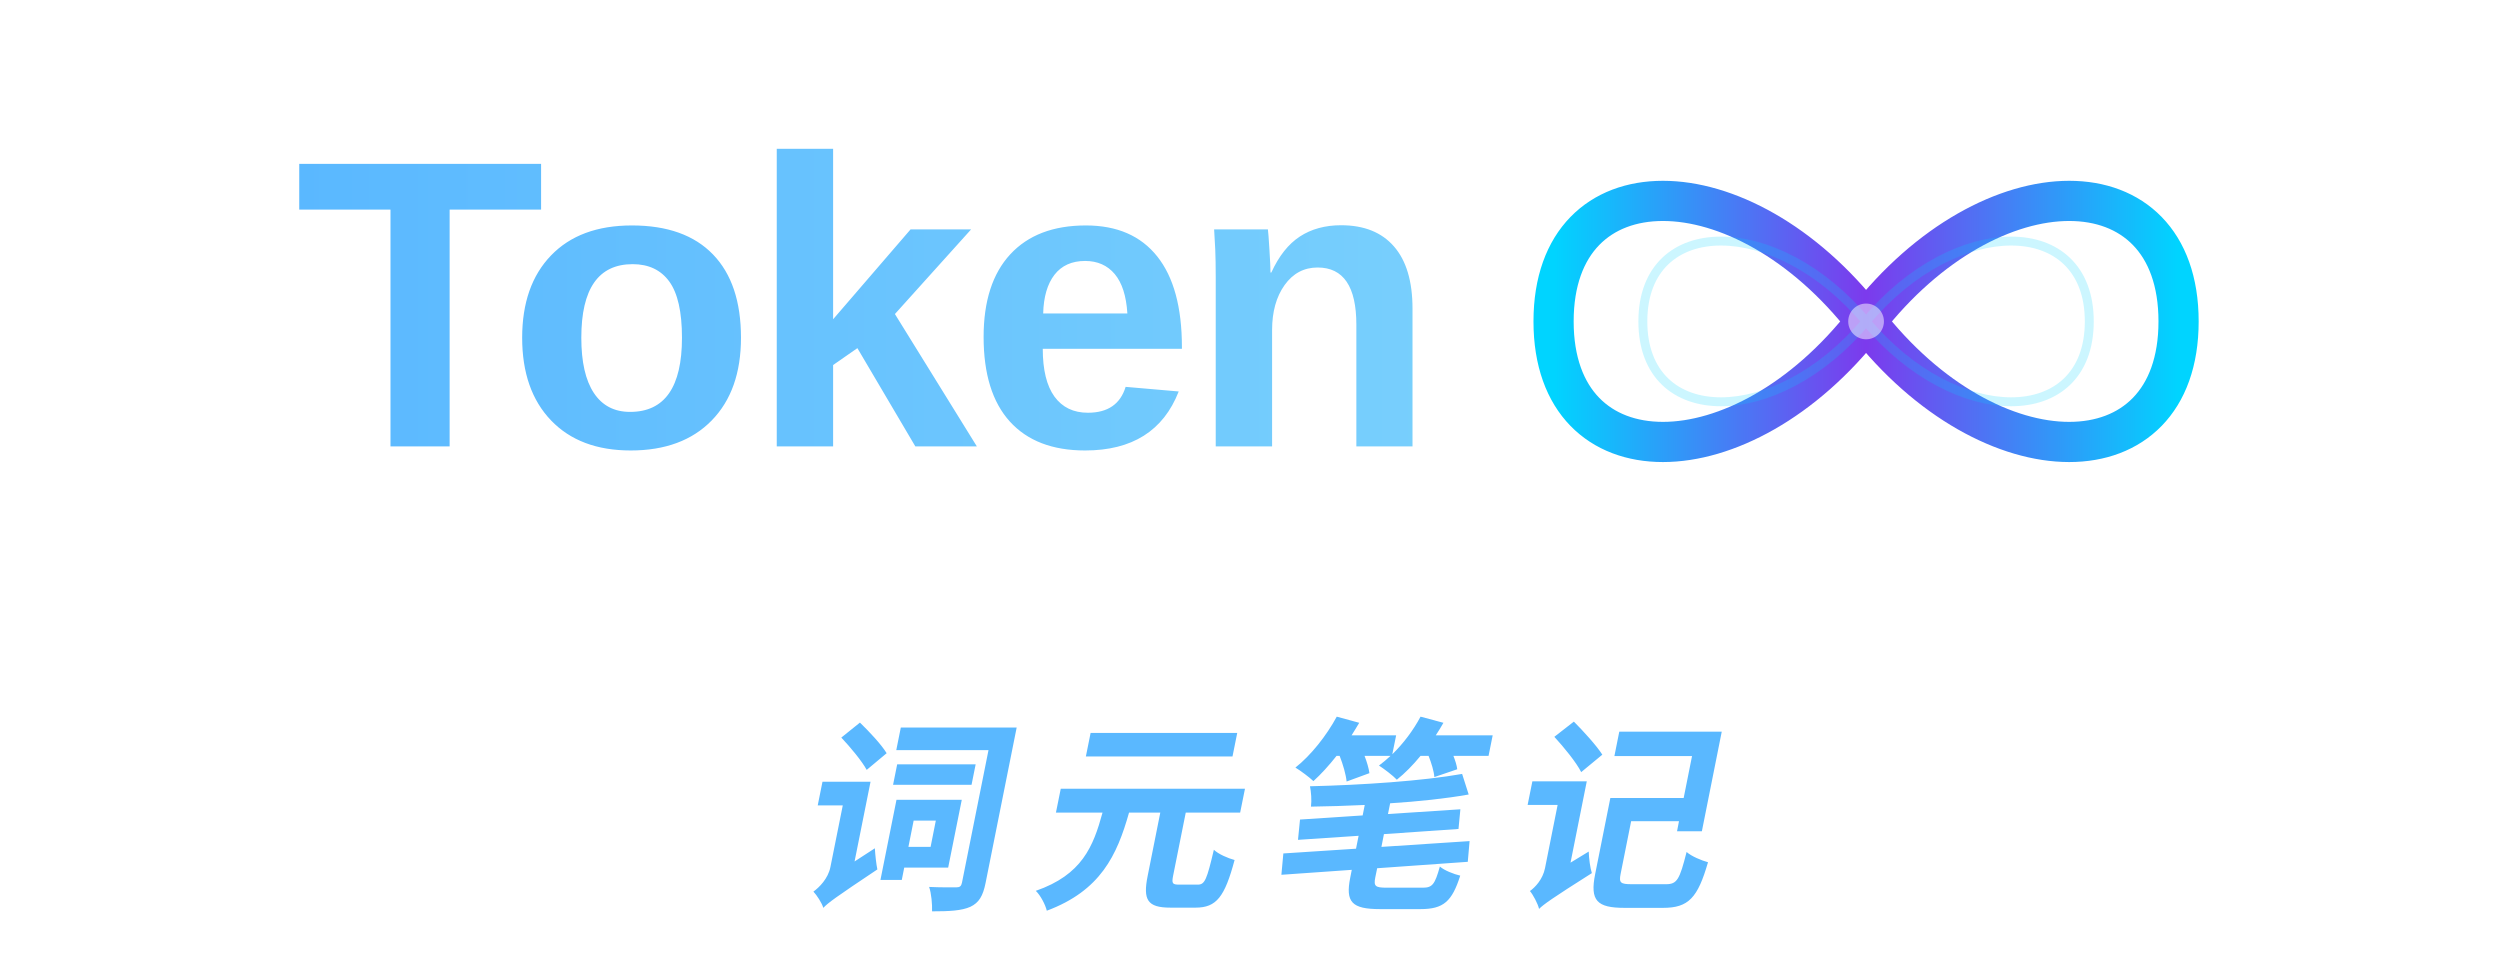
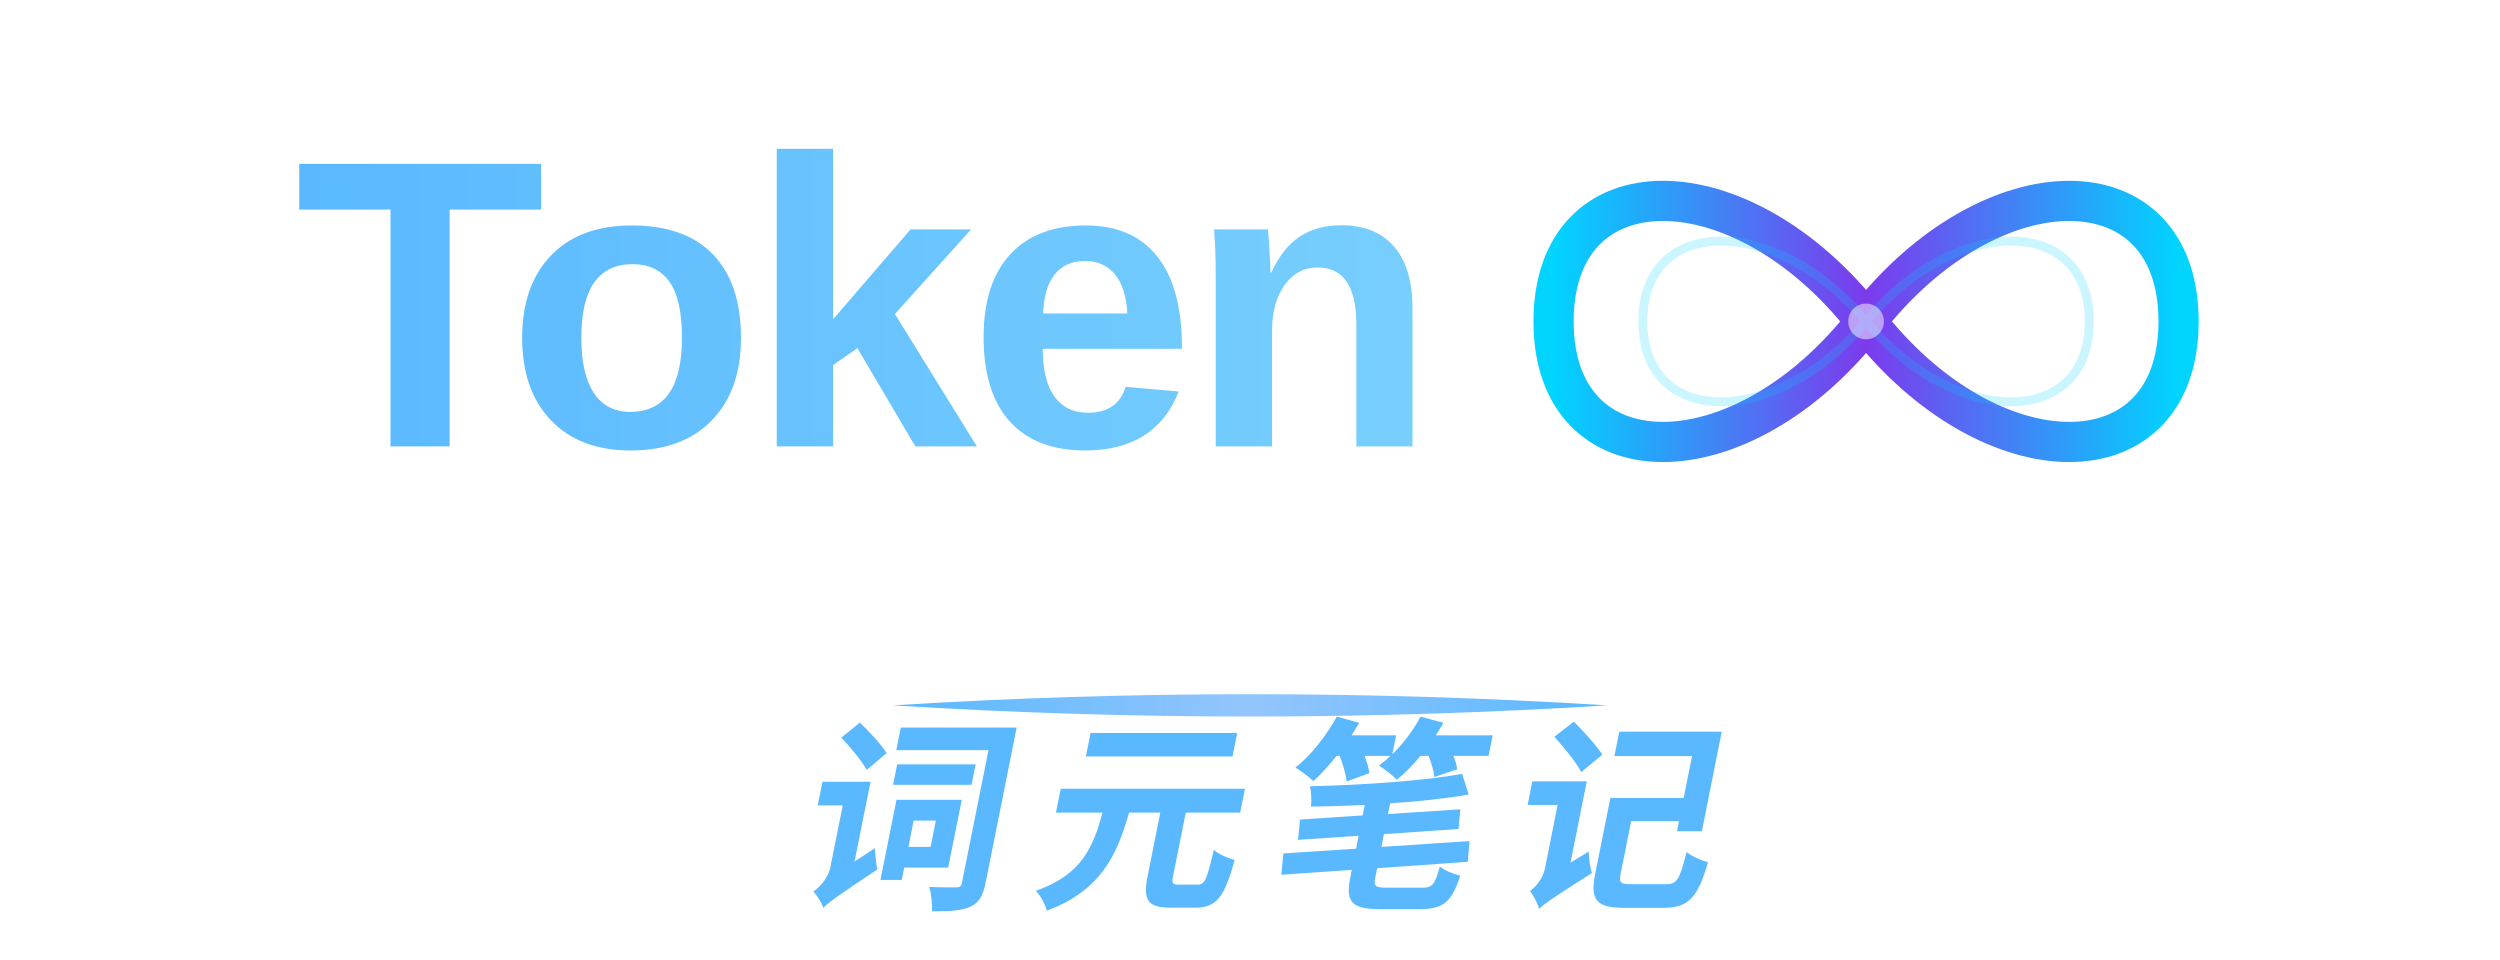
<svg xmlns="http://www.w3.org/2000/svg" width="560" height="215" viewBox="0 0 560 215" fill="none" role="img" aria-labelledby="logoTitle logoDesc">
  <defs>
    <linearGradient id="logoTextGrad" x1="16" y1="0" x2="560" y2="0" gradientUnits="userSpaceOnUse">
      <stop offset="0%" stop-color="#5ab8ff" />
      <stop offset="55%" stop-color="#7dd3fc" />
      <stop offset="100%" stop-color="#a78bfa" />
    </linearGradient>
    <linearGradient id="logoInfGrad" x1="0" y1="0" x2="1" y2="0">
      <stop offset="0%" stop-color="#00d4ff" />
      <stop offset="50%" stop-color="#7c3aed" />
      <stop offset="100%" stop-color="#00d4ff" />
    </linearGradient>
    <linearGradient id="logoDivGrad" x1="0" y1="0" x2="1" y2="0">
-       <stop offset="0%" stop-color="#5ab8ff" stop-opacity="0" />
-       <stop offset="50%" stop-color="#5ab8ff" stop-opacity="1" />
-       <stop offset="100%" stop-color="#5ab8ff" stop-opacity="0" />
+       <stop offset="0%" stop-color="#5ab8ff" />
+       <stop offset="50%" stop-color="#93c5fd" />
+       <stop offset="100%" stop-color="#5ab8ff" />
    </linearGradient>
  </defs>
  <g transform="translate(50, 0)">
    <text x="16" y="100" font-family="'Segoe UI', 'SF Pro Display', Arial, sans-serif" font-size="92" font-weight="700" letter-spacing="-2" fill="url(#logoTextGrad)">Token</text>
    <g transform="translate(368, 72)">
      <path d="M 70 0 C 70 -36, 28 -36, 0 0 C -28 36, -70 36, -70 0 C -70 -36, -28 -36, 0 0 C 28 36, 70 36, 70 0 Z" fill="none" stroke="url(#logoInfGrad)" stroke-width="9" stroke-linecap="round" />
      <path d="M 50 0 C 50 -24, 20 -24, 0 0 C -20 24, -50 24, -50 0 C -50 -24, -20 -24, 0 0 C 20 24, 50 24, 50 0 Z" fill="none" stroke="rgba(0,212,255,0.2)" stroke-width="2" stroke-linecap="round" />
      <circle cx="0" cy="0" r="4" fill="rgba(255,255,255,0.5)" />
    </g>
  </g>
-   <line x1="200" y1="162" x2="360" y2="162" stroke="url(#logoDivGrad)" stroke-width="2" stroke-linecap="round" />
+   <path d="M 200 158 Q 280 153 360 158 Q 280 163 200 158 Z" fill="url(#logoDivGrad)" />
  <text x="280" y="200" text-anchor="middle" font-family="'PingFang SC', 'Microsoft YaHei', 'Hiragino Sans GB', sans-serif" font-size="46" font-weight="700" letter-spacing="7" font-style="italic" fill="#5ab8ff">词元笔记</text>
</svg>
